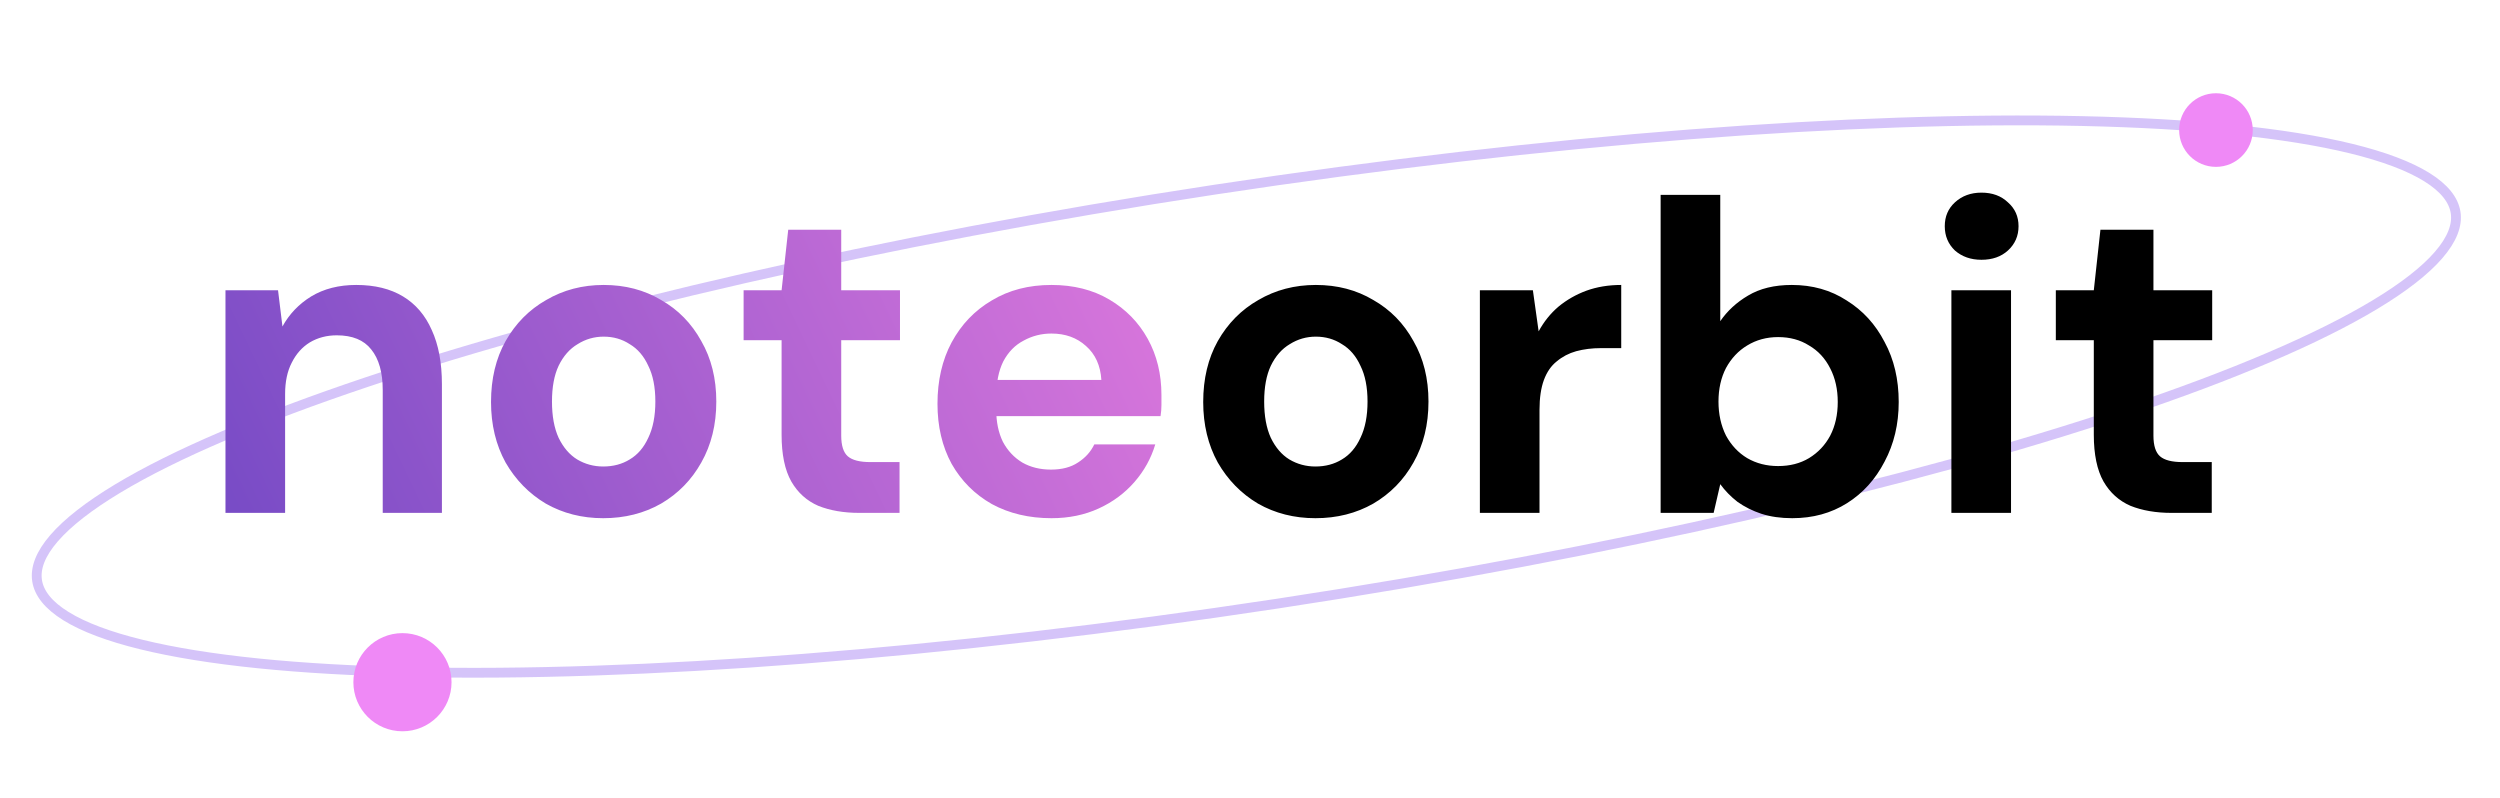
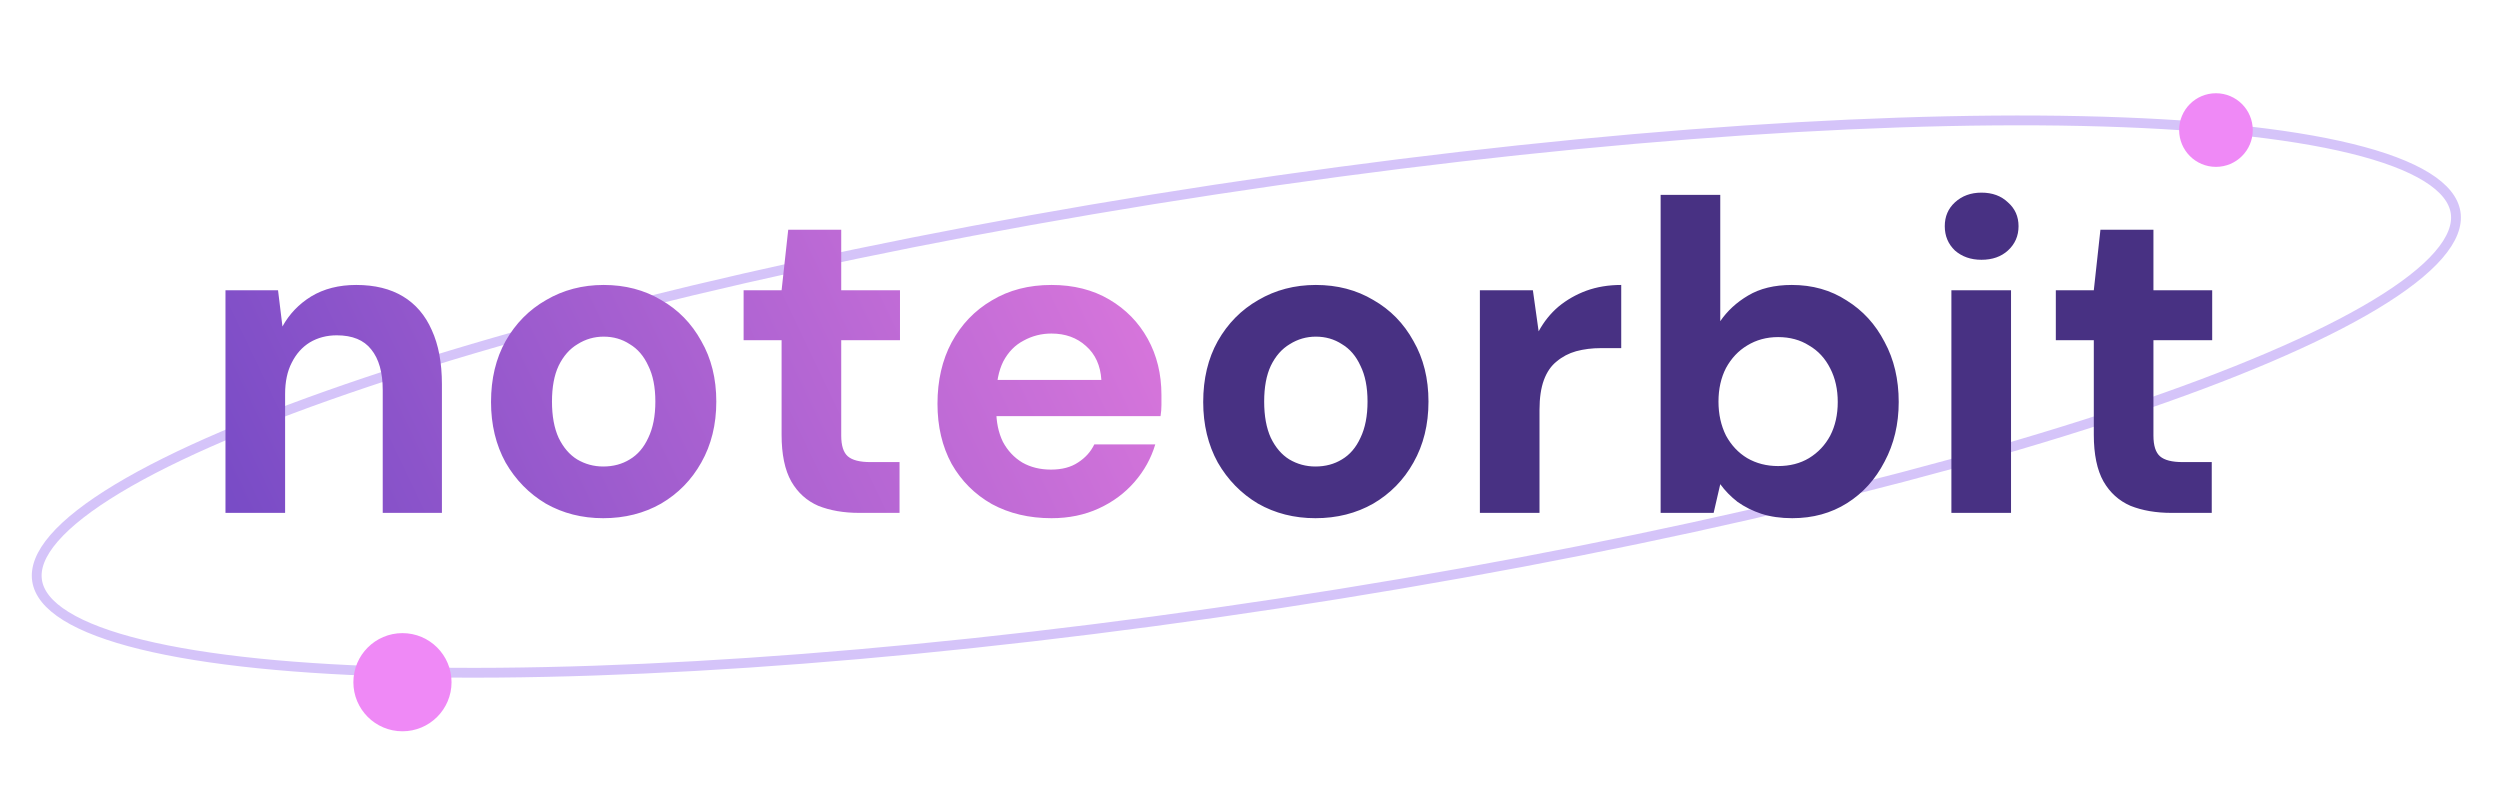
<svg xmlns="http://www.w3.org/2000/svg" width="163" height="52" viewBox="0 0 163 52" fill="none">
-   <path d="M79.209 12.364C101.056 9.04 121.061 7.575 135.743 7.893C143.087 8.053 149.084 8.657 153.308 9.692C155.421 10.21 157.072 10.831 158.222 11.544C159.375 12.259 159.98 13.037 160.106 13.858C160.231 14.679 159.884 15.603 158.996 16.629C158.11 17.652 156.718 18.735 154.855 19.858C151.13 22.102 145.585 24.464 138.621 26.8C124.698 31.472 105.163 36.027 83.316 39.352C61.469 42.677 41.463 44.14 26.781 43.822C19.437 43.663 13.44 43.058 9.216 42.023C7.103 41.506 5.452 40.886 4.302 40.172C3.149 39.458 2.543 38.678 2.418 37.857C2.294 37.036 2.64 36.113 3.528 35.087C4.414 34.064 5.805 32.98 7.669 31.857C11.394 29.613 16.939 27.252 23.903 24.915C37.826 20.243 57.362 15.69 79.209 12.364Z" stroke="#D5C4F9" stroke-width="0.64" />
+   <path d="M79.209 12.364C101.056 9.04 121.061 7.575 135.743 7.893C143.087 8.053 149.084 8.657 153.308 9.692C155.421 10.209 157.072 10.831 158.222 11.544C159.375 12.259 159.98 13.037 160.106 13.858C160.231 14.679 159.884 15.603 158.996 16.629C158.11 17.652 156.718 18.735 154.855 19.858C151.13 22.102 145.585 24.464 138.621 26.8C124.698 31.472 105.163 36.027 83.316 39.352C61.469 42.677 41.463 44.14 26.781 43.822C19.437 43.663 13.44 43.058 9.216 42.023C7.103 41.506 5.452 40.886 4.302 40.172C3.149 39.458 2.543 38.678 2.418 37.857C2.294 37.036 2.64 36.113 3.528 35.087C4.414 34.064 5.805 32.98 7.669 31.857C11.394 29.613 16.939 27.252 23.903 24.915C37.826 20.243 57.362 15.69 79.209 12.364Z" stroke="#D5C4F9" stroke-width="0.64" />
  <circle cx="26.24" cy="44.48" r="3.2" fill="#EF89F6" />
  <circle cx="144.48" cy="8.48" r="2.4" fill="#EF89F6" />
-   <path d="M14.701 33.44V18.925H18.128L18.416 21.287C18.858 20.48 19.482 19.827 20.288 19.328C21.114 18.829 22.093 18.579 23.226 18.579C24.435 18.579 25.453 18.829 26.278 19.328C27.104 19.827 27.728 20.557 28.15 21.517C28.592 22.477 28.813 23.658 28.813 25.059V33.44H24.954V25.434C24.954 24.282 24.704 23.399 24.205 22.784C23.725 22.17 22.976 21.863 21.958 21.863C21.306 21.863 20.72 22.016 20.202 22.323C19.702 22.631 19.309 23.072 19.021 23.648C18.733 24.205 18.589 24.887 18.589 25.693V33.44H14.701ZM39.33 33.786C37.948 33.786 36.7 33.469 35.586 32.835C34.492 32.183 33.618 31.29 32.965 30.157C32.332 29.005 32.015 27.69 32.015 26.211C32.015 24.695 32.332 23.37 32.965 22.237C33.618 21.085 34.501 20.192 35.615 19.559C36.729 18.906 37.977 18.579 39.359 18.579C40.761 18.579 42.009 18.906 43.103 19.559C44.217 20.192 45.09 21.085 45.724 22.237C46.377 23.37 46.703 24.685 46.703 26.183C46.703 27.68 46.377 29.005 45.724 30.157C45.09 31.29 44.217 32.183 43.103 32.835C41.989 33.469 40.732 33.786 39.33 33.786ZM39.33 30.416C39.983 30.416 40.559 30.263 41.058 29.955C41.577 29.648 41.98 29.178 42.268 28.544C42.575 27.911 42.729 27.123 42.729 26.183C42.729 25.242 42.575 24.464 42.268 23.85C41.98 23.216 41.577 22.746 41.058 22.439C40.559 22.112 39.993 21.949 39.359 21.949C38.745 21.949 38.178 22.112 37.66 22.439C37.141 22.746 36.729 23.216 36.421 23.85C36.133 24.464 35.989 25.242 35.989 26.183C35.989 27.123 36.133 27.911 36.421 28.544C36.729 29.178 37.132 29.648 37.631 29.955C38.149 30.263 38.716 30.416 39.33 30.416ZM56.029 33.44C55.011 33.44 54.119 33.287 53.351 32.979C52.602 32.653 52.016 32.125 51.594 31.395C51.171 30.647 50.96 29.629 50.96 28.343V22.179H48.483V18.925H50.96L51.392 14.979H54.848V18.925H58.679V22.179H54.848V28.4C54.848 29.053 54.992 29.504 55.28 29.754C55.568 30.003 56.058 30.128 56.749 30.128H58.65V33.44H56.029ZM68.555 33.786C67.096 33.786 65.799 33.479 64.667 32.864C63.553 32.231 62.679 31.357 62.046 30.243C61.431 29.111 61.124 27.805 61.124 26.327C61.124 24.81 61.431 23.475 62.046 22.323C62.679 21.152 63.553 20.24 64.667 19.587C65.78 18.915 67.076 18.579 68.555 18.579C69.995 18.579 71.252 18.896 72.328 19.53C73.403 20.163 74.238 21.018 74.833 22.093C75.428 23.168 75.726 24.387 75.726 25.751C75.726 25.943 75.726 26.163 75.726 26.413C75.726 26.643 75.707 26.883 75.668 27.133H63.889V24.771H71.809C71.752 23.831 71.415 23.091 70.801 22.554C70.206 22.016 69.457 21.747 68.555 21.747C67.902 21.747 67.297 21.901 66.74 22.208C66.183 22.496 65.742 22.947 65.415 23.562C65.108 24.176 64.955 24.954 64.955 25.895V26.73C64.955 27.517 65.099 28.208 65.387 28.803C65.694 29.379 66.116 29.831 66.654 30.157C67.192 30.464 67.816 30.618 68.526 30.618C69.236 30.618 69.822 30.464 70.283 30.157C70.763 29.85 71.118 29.456 71.348 28.976H75.323C75.054 29.879 74.603 30.695 73.969 31.424C73.336 32.154 72.558 32.73 71.636 33.152C70.715 33.575 69.688 33.786 68.555 33.786Z" fill="url(#paint0_linear_292_848)" />
-   <path d="M85.765 33.786C84.382 33.786 83.134 33.469 82.021 32.835C80.926 32.183 80.053 31.29 79.4 30.157C78.766 29.005 78.449 27.69 78.449 26.211C78.449 24.695 78.766 23.37 79.4 22.237C80.053 21.085 80.936 20.192 82.049 19.559C83.163 18.906 84.411 18.579 85.793 18.579C87.195 18.579 88.443 18.906 89.537 19.559C90.651 20.192 91.525 21.085 92.158 22.237C92.811 23.37 93.137 24.685 93.137 26.183C93.137 27.68 92.811 29.005 92.158 30.157C91.525 31.29 90.651 32.183 89.537 32.835C88.424 33.469 87.166 33.786 85.765 33.786ZM85.765 30.416C86.417 30.416 86.993 30.263 87.493 29.955C88.011 29.648 88.414 29.178 88.702 28.544C89.009 27.911 89.163 27.123 89.163 26.183C89.163 25.242 89.009 24.464 88.702 23.85C88.414 23.216 88.011 22.746 87.493 22.439C86.993 22.112 86.427 21.949 85.793 21.949C85.179 21.949 84.613 22.112 84.094 22.439C83.576 22.746 83.163 23.216 82.856 23.85C82.568 24.464 82.424 25.242 82.424 26.183C82.424 27.123 82.568 27.911 82.856 28.544C83.163 29.178 83.566 29.648 84.065 29.955C84.584 30.263 85.15 30.416 85.765 30.416ZM96.488 33.44V18.925H99.944L100.319 21.603C100.664 20.97 101.096 20.432 101.615 19.991C102.152 19.549 102.757 19.203 103.429 18.954C104.12 18.704 104.879 18.579 105.704 18.579V22.698H104.379C103.803 22.698 103.266 22.765 102.767 22.899C102.287 23.034 101.864 23.255 101.499 23.562C101.135 23.85 100.856 24.253 100.664 24.771C100.472 25.29 100.376 25.943 100.376 26.73V33.44H96.488ZM116.855 33.786C116.106 33.786 115.434 33.69 114.839 33.498C114.263 33.306 113.745 33.047 113.284 32.72C112.842 32.375 112.468 31.991 112.161 31.568L111.729 33.44H108.273V12.704H112.161V20.941C112.621 20.269 113.226 19.712 113.975 19.271C114.743 18.81 115.693 18.579 116.826 18.579C118.17 18.579 119.361 18.915 120.397 19.587C121.453 20.24 122.279 21.143 122.874 22.295C123.489 23.427 123.796 24.733 123.796 26.211C123.796 27.651 123.489 28.947 122.874 30.099C122.279 31.251 121.463 32.154 120.426 32.807C119.389 33.459 118.199 33.786 116.855 33.786ZM115.933 30.387C116.701 30.387 117.373 30.215 117.949 29.869C118.545 29.504 119.005 29.015 119.332 28.4C119.658 27.767 119.821 27.037 119.821 26.211C119.821 25.386 119.658 24.656 119.332 24.023C119.005 23.37 118.545 22.871 117.949 22.525C117.373 22.16 116.701 21.978 115.933 21.978C115.185 21.978 114.513 22.16 113.917 22.525C113.341 22.871 112.881 23.36 112.535 23.994C112.209 24.627 112.045 25.357 112.045 26.183C112.045 27.008 112.209 27.747 112.535 28.4C112.881 29.034 113.341 29.523 113.917 29.869C114.513 30.215 115.185 30.387 115.933 30.387ZM127.231 33.44V18.925H131.119V33.44H127.231ZM129.189 16.938C128.498 16.938 127.922 16.736 127.461 16.333C127.02 15.911 126.799 15.383 126.799 14.749C126.799 14.115 127.02 13.597 127.461 13.194C127.922 12.771 128.498 12.56 129.189 12.56C129.9 12.56 130.476 12.771 130.917 13.194C131.378 13.597 131.609 14.115 131.609 14.749C131.609 15.383 131.378 15.911 130.917 16.333C130.476 16.736 129.9 16.938 129.189 16.938ZM141.585 33.44C140.568 33.44 139.675 33.287 138.907 32.979C138.158 32.653 137.572 32.125 137.15 31.395C136.728 30.647 136.516 29.629 136.516 28.343V22.179H134.04V18.925H136.516L136.948 14.979H140.404V18.925H144.235V22.179H140.404V28.4C140.404 29.053 140.548 29.504 140.836 29.754C141.124 30.003 141.614 30.128 142.305 30.128H144.206V33.44H141.585Z" fill="black" />
+   <path d="M14.701 33.44V18.925H18.128L18.416 21.287C18.858 20.48 19.482 19.827 20.288 19.328C21.114 18.829 22.093 18.579 23.226 18.579C24.435 18.579 25.453 18.829 26.278 19.328C27.104 19.827 27.728 20.557 28.15 21.517C28.592 22.477 28.813 23.658 28.813 25.059V33.44H24.954V25.434C24.954 24.282 24.704 23.398 24.205 22.784C23.725 22.17 22.976 21.863 21.958 21.863C21.306 21.863 20.72 22.016 20.202 22.323C19.702 22.631 19.309 23.072 19.021 23.648C18.733 24.205 18.589 24.887 18.589 25.693V33.44H14.701ZM39.33 33.786C37.948 33.786 36.7 33.469 35.586 32.835C34.492 32.182 33.618 31.29 32.965 30.157C32.332 29.005 32.015 27.69 32.015 26.211C32.015 24.695 32.332 23.37 32.965 22.237C33.618 21.085 34.501 20.192 35.615 19.558C36.729 18.906 37.977 18.579 39.359 18.579C40.761 18.579 42.009 18.906 43.103 19.558C44.217 20.192 45.09 21.085 45.724 22.237C46.377 23.37 46.703 24.685 46.703 26.183C46.703 27.68 46.377 29.005 45.724 30.157C45.09 31.29 44.217 32.182 43.103 32.835C41.989 33.469 40.732 33.786 39.33 33.786ZM39.33 30.416C39.983 30.416 40.559 30.262 41.058 29.955C41.577 29.648 41.98 29.178 42.268 28.544C42.575 27.91 42.729 27.123 42.729 26.183C42.729 25.242 42.575 24.464 42.268 23.85C41.98 23.216 41.577 22.746 41.058 22.439C40.559 22.112 39.993 21.949 39.359 21.949C38.745 21.949 38.178 22.112 37.66 22.439C37.141 22.746 36.729 23.216 36.421 23.85C36.133 24.464 35.989 25.242 35.989 26.183C35.989 27.123 36.133 27.91 36.421 28.544C36.729 29.178 37.132 29.648 37.631 29.955C38.149 30.262 38.716 30.416 39.33 30.416ZM56.029 33.44C55.011 33.44 54.119 33.286 53.351 32.979C52.602 32.653 52.016 32.125 51.594 31.395C51.171 30.646 50.96 29.629 50.96 28.343V22.179H48.483V18.925H50.96L51.392 14.979H54.848V18.925H58.679V22.179H54.848V28.4C54.848 29.053 54.992 29.504 55.28 29.754C55.568 30.003 56.058 30.128 56.749 30.128H58.65V33.44H56.029ZM68.555 33.786C67.096 33.786 65.799 33.478 64.667 32.864C63.553 32.23 62.679 31.357 62.046 30.243C61.431 29.11 61.124 27.805 61.124 26.326C61.124 24.81 61.431 23.475 62.046 22.323C62.679 21.152 63.553 20.24 64.667 19.587C65.78 18.915 67.076 18.579 68.555 18.579C69.995 18.579 71.252 18.896 72.328 19.53C73.403 20.163 74.238 21.018 74.833 22.093C75.428 23.168 75.726 24.387 75.726 25.75C75.726 25.942 75.726 26.163 75.726 26.413C75.726 26.643 75.707 26.883 75.668 27.133H63.889V24.771H71.809C71.752 23.831 71.415 23.091 70.801 22.554C70.206 22.016 69.457 21.747 68.555 21.747C67.902 21.747 67.297 21.901 66.74 22.208C66.183 22.496 65.742 22.947 65.415 23.562C65.108 24.176 64.955 24.954 64.955 25.895V26.73C64.955 27.517 65.099 28.208 65.387 28.803C65.694 29.379 66.116 29.831 66.654 30.157C67.192 30.464 67.816 30.618 68.526 30.618C69.236 30.618 69.822 30.464 70.283 30.157C70.763 29.85 71.118 29.456 71.348 28.976H75.323C75.054 29.878 74.603 30.695 73.969 31.424C73.336 32.154 72.558 32.73 71.636 33.152C70.715 33.575 69.688 33.786 68.555 33.786Z" fill="url(#paint0_linear_500_4355)" />
+   <path d="M85.765 33.786C84.382 33.786 83.134 33.469 82.021 32.835C80.926 32.182 80.053 31.29 79.4 30.157C78.766 29.005 78.449 27.69 78.449 26.211C78.449 24.695 78.766 23.37 79.4 22.237C80.053 21.085 80.936 20.192 82.049 19.558C83.163 18.906 84.411 18.579 85.793 18.579C87.195 18.579 88.443 18.906 89.537 19.558C90.651 20.192 91.525 21.085 92.158 22.237C92.811 23.37 93.137 24.685 93.137 26.183C93.137 27.68 92.811 29.005 92.158 30.157C91.525 31.29 90.651 32.182 89.537 32.835C88.424 33.469 87.166 33.786 85.765 33.786ZM85.765 30.416C86.417 30.416 86.993 30.262 87.493 29.955C88.011 29.648 88.414 29.178 88.702 28.544C89.009 27.91 89.163 27.123 89.163 26.183C89.163 25.242 89.009 24.464 88.702 23.85C88.414 23.216 88.011 22.746 87.493 22.439C86.993 22.112 86.427 21.949 85.793 21.949C85.179 21.949 84.613 22.112 84.094 22.439C83.576 22.746 83.163 23.216 82.856 23.85C82.568 24.464 82.424 25.242 82.424 26.183C82.424 27.123 82.568 27.91 82.856 28.544C83.163 29.178 83.566 29.648 84.065 29.955C84.584 30.262 85.15 30.416 85.765 30.416ZM96.488 33.44V18.925H99.944L100.319 21.603C100.664 20.97 101.096 20.432 101.615 19.991C102.152 19.549 102.757 19.203 103.429 18.954C104.12 18.704 104.879 18.579 105.704 18.579V22.698H104.379C103.803 22.698 103.266 22.765 102.767 22.899C102.287 23.034 101.864 23.255 101.499 23.562C101.135 23.85 100.856 24.253 100.664 24.771C100.472 25.29 100.376 25.942 100.376 26.73V33.44H96.488ZM116.855 33.786C116.106 33.786 115.434 33.69 114.839 33.498C114.263 33.306 113.745 33.047 113.284 32.72C112.842 32.374 112.468 31.991 112.161 31.568L111.729 33.44H108.273V12.704H112.161V20.941C112.621 20.269 113.226 19.712 113.975 19.27C114.743 18.81 115.693 18.579 116.826 18.579C118.17 18.579 119.361 18.915 120.397 19.587C121.453 20.24 122.279 21.142 122.874 22.294C123.489 23.427 123.796 24.733 123.796 26.211C123.796 27.651 123.489 28.947 122.874 30.099C122.279 31.251 121.463 32.154 120.426 32.806C119.389 33.459 118.199 33.786 116.855 33.786ZM115.933 30.387C116.701 30.387 117.373 30.215 117.949 29.869C118.545 29.504 119.005 29.015 119.332 28.4C119.658 27.767 119.821 27.037 119.821 26.211C119.821 25.386 119.658 24.656 119.332 24.023C119.005 23.37 118.545 22.87 117.949 22.525C117.373 22.16 116.701 21.978 115.933 21.978C115.185 21.978 114.513 22.16 113.917 22.525C113.341 22.87 112.881 23.36 112.535 23.994C112.209 24.627 112.045 25.357 112.045 26.183C112.045 27.008 112.209 27.747 112.535 28.4C112.881 29.034 113.341 29.523 113.917 29.869C114.513 30.215 115.185 30.387 115.933 30.387ZM127.231 33.44V18.925H131.119V33.44H127.231ZM129.189 16.938C128.498 16.938 127.922 16.736 127.461 16.333C127.02 15.911 126.799 15.383 126.799 14.749C126.799 14.115 127.02 13.597 127.461 13.194C127.922 12.771 128.498 12.56 129.189 12.56C129.9 12.56 130.476 12.771 130.917 13.194C131.378 13.597 131.609 14.115 131.609 14.749C131.609 15.383 131.378 15.911 130.917 16.333C130.476 16.736 129.9 16.938 129.189 16.938ZM141.585 33.44C140.568 33.44 139.675 33.286 138.907 32.979C138.158 32.653 137.572 32.125 137.15 31.395C136.728 30.646 136.516 29.629 136.516 28.343V22.179H134.04V18.925H136.516L136.948 14.979H140.404V18.925H144.235V22.179H140.404V28.4C140.404 29.053 140.548 29.504 140.836 29.754C141.124 30.003 141.614 30.128 142.305 30.128H144.206V33.44H141.585Z" fill="#483183" />
  <defs>
-     <linearGradient id="paint0_linear_292_848" x1="88.326" y1="2.777" x2="9.712" y2="40.41" gradientUnits="userSpaceOnUse">
+     <linearGradient id="paint0_linear_500_4355" x1="88.326" y1="2.777" x2="9.712" y2="40.41" gradientUnits="userSpaceOnUse">
      <stop stop-color="#F683E2" />
      <stop offset="1" stop-color="#6C46C3" />
      <stop offset="1" stop-color="#2D3BD3" />
    </linearGradient>
  </defs>
</svg>
